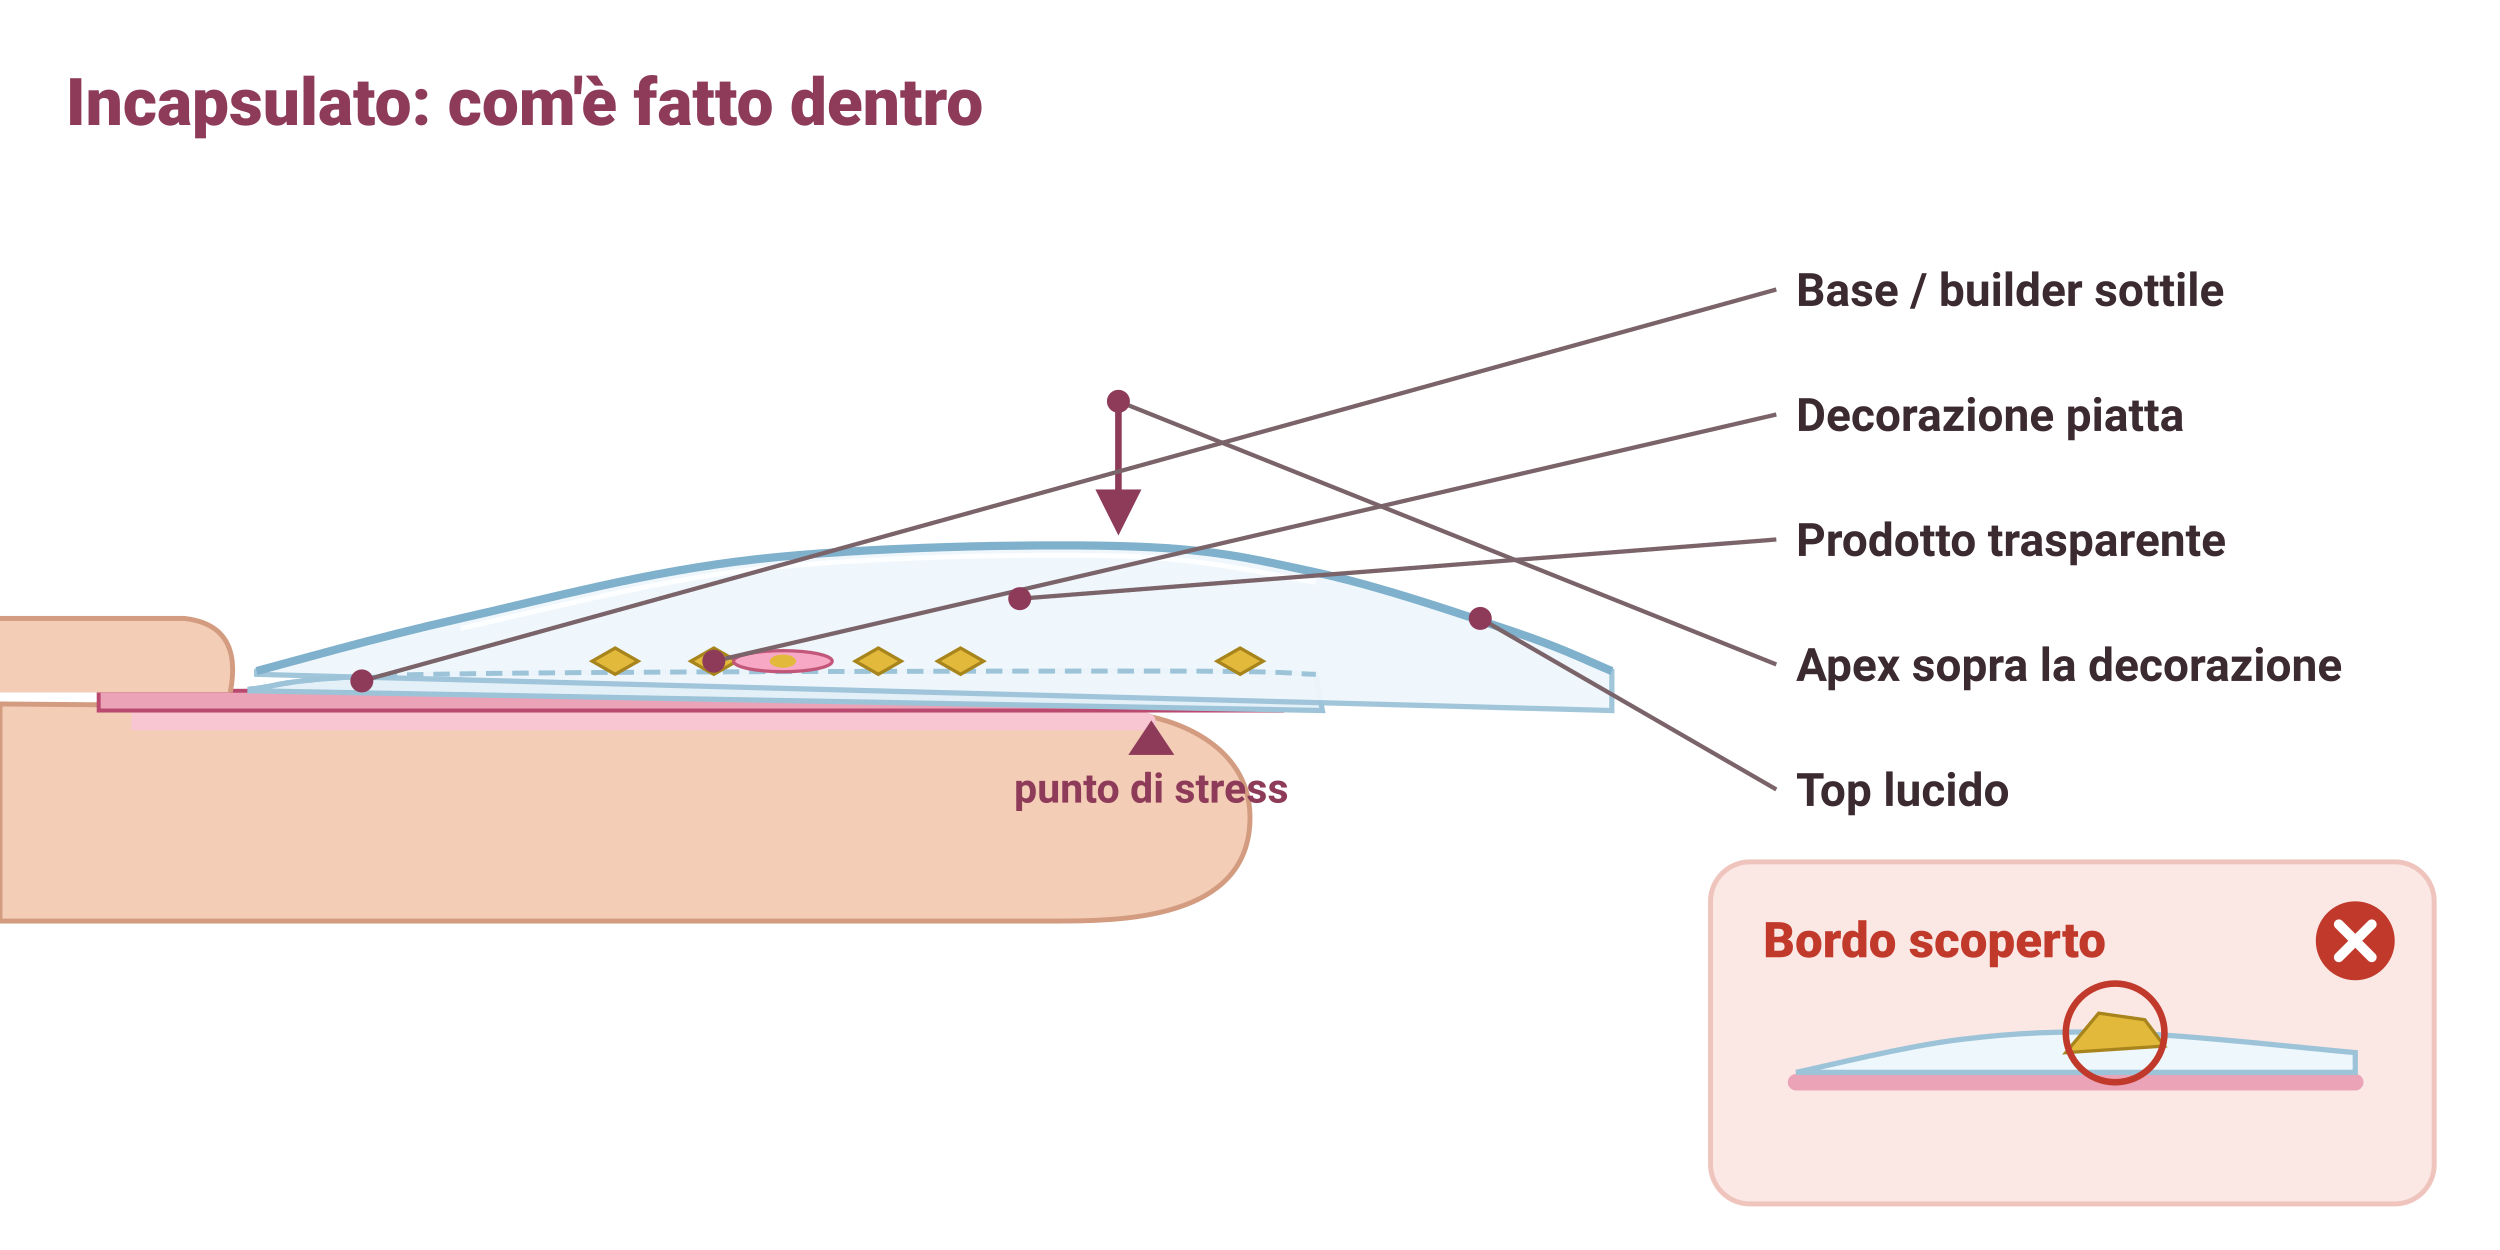
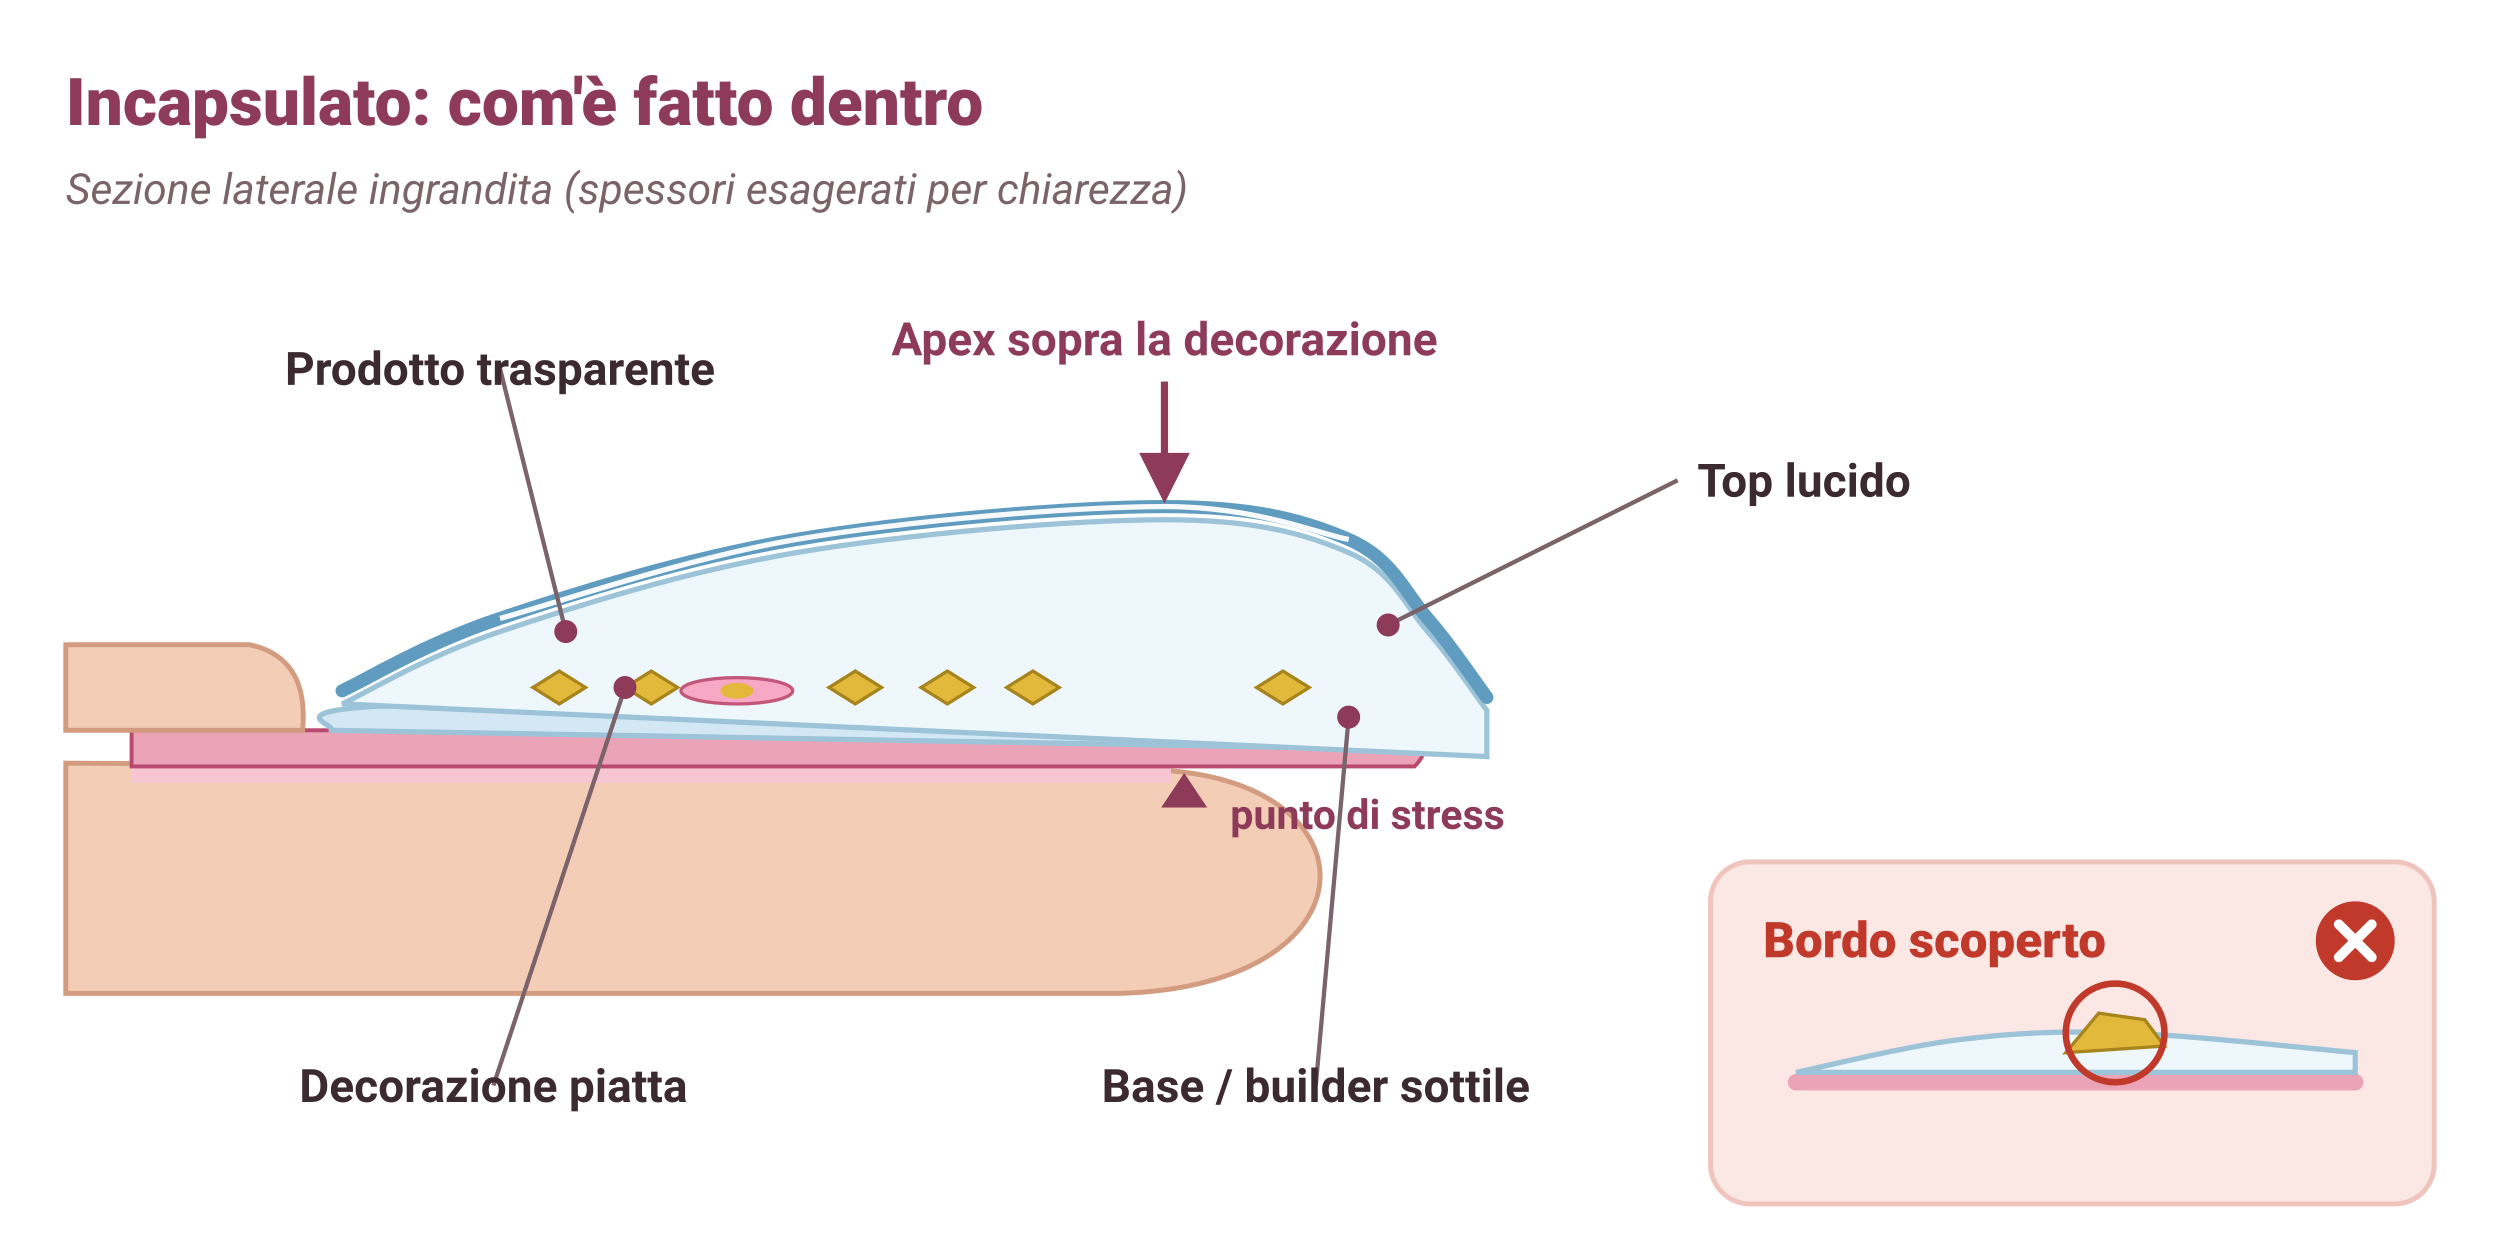
<svg xmlns="http://www.w3.org/2000/svg" viewBox="0 0 760 380" width="760" height="380" font-family="system-ui, -apple-system, 'Segoe UI', Roboto, Arial, sans-serif" role="img">
  <rect width="100%" height="100%" fill="#ffffff" />
  <defs>
    <marker id="ar" viewBox="0 0 10 10" refX="8" refY="5" markerWidth="7" markerHeight="7" orient="auto-start-reverse">
      <path d="M0,0 L10,5 L0,10 z" fill="#8e3b5a" />
    </marker>
    <marker id="arw" viewBox="0 0 10 10" refX="8" refY="5" markerWidth="7" markerHeight="7" orient="auto-start-reverse">
      <path d="M0,0 L10,5 L0,10 z" fill="#7a6369" />
    </marker>
    <marker id="ag" viewBox="0 0 10 10" refX="8" refY="5" markerWidth="7" markerHeight="7" orient="auto-start-reverse">
      <path d="M0,0 L10,5 L0,10 z" fill="#555555" />
    </marker>
    <marker id="are" viewBox="0 0 10 10" refX="8" refY="5" markerWidth="7" markerHeight="7" orient="auto-start-reverse">
      <path d="M0,0 L10,5 L0,10 z" fill="#c0392b" />
    </marker>
    <marker id="aro" viewBox="0 0 10 10" refX="8" refY="5" markerWidth="7" markerHeight="7" orient="auto-start-reverse">
      <path d="M0,0 L10,5 L0,10 z" fill="#2f8a5b" />
    </marker>
  </defs>
  <text x="20.0" y="38.0" font-size="20" text-anchor="start" font-weight="800" fill="#8e3b5a">Incapsulato: com'è fatto dentro</text>
-   <path d="M0.0,214.0 L344.0,217.0 C356.0,218.0 380.0,226.0 380.0,248.5 C380.0,280.0 340.0,280.0 320.0,280.0 L0.0,280.0 Z" fill="#f3cdb6" stroke="#d39c80" stroke-width="1.5" />
-   <path d="M40.0,216.0 L346.0,216.0 Q354.0,217.0 350.0,222.0 L40.0,222.0 Z" fill="#f7c6d2" />
-   <path d="M30.0,210.0 L390.0,210.0 Q393.0,213.0 390.0,216.0 L30.0,216.0 Z" fill="#eaa3b7" stroke="#b9496f" stroke-width="1.2" />
-   <path d="M76.0,209.5 C85.0,208.8 84.3,205.9 130.0,205.0 C175.7,204.1 305.0,204.0 350.0,204.0 C395.0,204.0 391.7,204.8 400.0,205.0 L402.0,216.0 L76.0,210.0 Z" fill="#e3f0f7" stroke="#9cc3d8" stroke-width="1.6" />
-   <path d="M78.0,204.0 C88.3,201.3 114.7,193.7 140.0,188.0 C165.3,182.3 196.7,173.7 230.0,170.0 C263.3,166.3 311.7,165.3 340.0,166.0 C368.3,166.7 380.0,169.7 400.0,174.0 C420.0,178.3 445.0,187.0 460.0,192.0 C475.0,197.0 485.0,202.0 490.0,204.0 L490.0,216.0 L78.0,205.0 Z" fill="#eef7fc" stroke="#9cc3d8" stroke-width="1.6" opacity=".95" />
-   <path d="M76.0,209.5 C85.0,208.8 84.3,205.9 130.0,205.0 C175.7,204.1 305.0,204.0 350.0,204.0 C395.0,204.0 391.7,204.8 400.0,205.0" fill="none" stroke="#9cc3d8" stroke-width="1.5" stroke-dasharray="5 3" />
-   <path d="M180.0,201.0 l7,-4 l7,4 l-7,4 Z" fill="#e2b93b" stroke="#a8841c" stroke-width="1" />
-   <path d="M210.0,201.0 l7,-4 l7,4 l-7,4 Z" fill="#e2b93b" stroke="#a8841c" stroke-width="1" />
-   <path d="M260.0,201.0 l7,-4 l7,4 l-7,4 Z" fill="#e2b93b" stroke="#a8841c" stroke-width="1" />
-   <path d="M285.0,201.0 l7,-4 l7,4 l-7,4 Z" fill="#e2b93b" stroke="#a8841c" stroke-width="1" />
-   <path d="M370.0,201.0 l7,-4 l7,4 l-7,4 Z" fill="#e2b93b" stroke="#a8841c" stroke-width="1" />
-   <ellipse cx="238.0" cy="201.0" rx="15" ry="3.2" fill="#f7a8c4" stroke="#c2577a" />
-   <ellipse cx="238.0" cy="201.0" rx="4" ry="2" fill="#e2b93b" />
-   <path d="M78.0,204.0 C88.3,201.3 114.7,193.7 140.0,188.0 C165.3,182.3 196.7,173.7 230.0,170.0 C263.3,166.3 311.7,165.3 340.0,166.0 C368.3,166.7 380.0,169.7 400.0,174.0 C420.0,178.3 445.0,187.0 460.0,192.0 C475.0,197.0 485.0,202.0 490.0,204.0" fill="none" stroke="#7fb0cc" stroke-width="2.5" />
-   <path d="M140.0,191.0 C155.0,188.0 196.7,176.7 230.0,173.0 C263.3,169.3 311.7,168.3 340.0,169.0 C368.3,169.7 390.0,175.7 400.0,177.0" fill="none" stroke="#fff" stroke-width="1.5" opacity=".9" />
-   <path d="M0.0,188.0 L56.0,188.0 Q74.0,190.0 70.0,210.5 L0.0,210.5 Z" fill="#f3cdb6" />
-   <path d="M0.0,188.0 L56.0,188.0 Q74.0,190.0 70.0,210.5" fill="none" stroke="#d39c80" stroke-width="1.5" />
-   <path d="M350.0,219.0 L343.0,229.5 L357.0,229.5 Z" fill="#8e3b5a" />
-   <line x1="340.0" y1="124.0" x2="340.0" y2="160.0" stroke="#8e3b5a" stroke-width="2" marker-end="url(#ar)" />
-   <line x1="110.0" y1="207.0" x2="540.0" y2="88.0" stroke="#7a6369" stroke-width="1.3" />
-   <circle cx="110.0" cy="207.0" r="3.5" fill="#8e3b5a" />
-   <text x="546.0" y="93.0" font-size="14" text-anchor="start" font-weight="600" fill="#3b2a30">Base / builder sottile</text>
-   <line x1="217.0" y1="201.0" x2="540.0" y2="126.0" stroke="#7a6369" stroke-width="1.3" />
-   <circle cx="217.0" cy="201.0" r="3.5" fill="#8e3b5a" />
-   <text x="546.0" y="131.0" font-size="14" text-anchor="start" font-weight="600" fill="#3b2a30">Decorazione piatta</text>
-   <line x1="310.0" y1="182.0" x2="540.0" y2="164.0" stroke="#7a6369" stroke-width="1.3" />
-   <circle cx="310.0" cy="182.0" r="3.5" fill="#8e3b5a" />
-   <text x="546.0" y="169.0" font-size="14" text-anchor="start" font-weight="600" fill="#3b2a30">Prodotto trasparente</text>
-   <line x1="340.0" y1="122.0" x2="540.0" y2="202.0" stroke="#7a6369" stroke-width="1.3" />
-   <circle cx="340.0" cy="122.0" r="3.5" fill="#8e3b5a" />
-   <text x="546.0" y="207.0" font-size="14" text-anchor="start" font-weight="600" fill="#3b2a30">Apex sopra la decorazione</text>
-   <line x1="450.0" y1="188.0" x2="540.0" y2="240.0" stroke="#7a6369" stroke-width="1.3" />
-   <circle cx="450.0" cy="188.0" r="3.5" fill="#8e3b5a" />
-   <text x="546.0" y="245.0" font-size="14" text-anchor="start" font-weight="600" fill="#3b2a30">Top lucido</text>
-   <text x="350.0" y="244.0" font-size="12.5" text-anchor="middle" font-weight="700" fill="#8e3b5a">punto di stress</text>
+   <text x="20.0" y="62.0" font-size="13" text-anchor="start" font-weight="400" fill="#7a6369" font-style="italic">Sezione laterale ingrandita (spessori esagerati per chiarezza)</text>
+   <path d="M20,232 L350,234 C420,236 420,300 340,302 L20,302 Z" fill="#f3cdb6" stroke="#d39c80" stroke-width="1.5" />
+   <rect x="40" y="233" width="316" height="5" fill="#f7c6d2" />
+   <path d="M40,222 L430,222 Q436,227 430,233 L40,233 Z" fill="#eaa3b7" stroke="#b9496f" stroke-width="1.2" />
+   <path d="M100.0,222.0 C105.3,220.7 76.3,215.3 132.0,214.0 C187.7,212.7 383.7,214.0 434.0,214.0 L438.0,228.0 L100.0,222.0 Z" fill="#d3e8f4" stroke="#9cc3d8" stroke-width="1.6" />
+   <path d="M104.0,214.0 C112.0,210.3 129.0,199.7 152.0,192.0 C175.0,184.3 208.3,173.7 242.0,168.0 C275.7,162.3 326.0,158.0 354.0,158.0 C382.0,158.0 396.7,162.3 410.0,168.0 C423.3,173.7 427.0,184.0 434.0,192.0 C441.0,200.0 449.0,212.0 452.0,216.0 L452.0,230.0 L104.0,214.0 Z" fill="#eef7fc" stroke="#9cc3d8" stroke-width="1.6" />
+   <path d="M162.0,209.0 l8,-5 l8,5 l-8,5 Z" fill="#e2b93b" stroke="#a8841c" stroke-width="1" />
+   <path d="M190.0,209.0 l8,-5 l8,5 l-8,5 Z" fill="#e2b93b" stroke="#a8841c" stroke-width="1" />
+   <path d="M252.0,209.0 l8,-5 l8,5 l-8,5 Z" fill="#e2b93b" stroke="#a8841c" stroke-width="1" />
+   <path d="M280.0,209.0 l8,-5 l8,5 l-8,5 Z" fill="#e2b93b" stroke="#a8841c" stroke-width="1" />
+   <path d="M306.0,209.0 l8,-5 l8,5 l-8,5 Z" fill="#e2b93b" stroke="#a8841c" stroke-width="1" />
+   <path d="M382.0,209.0 l8,-5 l8,5 l-8,5 Z" fill="#e2b93b" stroke="#a8841c" stroke-width="1" />
+   <ellipse cx="224.0" cy="210.0" rx="17" ry="4" fill="#f7a8c4" stroke="#c2577a" />
+   <ellipse cx="224.0" cy="210.0" rx="5" ry="2.4" fill="#e2b93b" />
+   <path d="M104.0,210.0 C112.0,206.3 129.0,195.7 152.0,188.0 C175.0,180.3 208.3,169.7 242.0,164.0 C275.7,158.3 326.0,154.0 354.0,154.0 C382.0,154.0 396.7,158.3 410.0,164.0 C423.3,169.7 427.0,180.0 434.0,188.0 C441.0,196.0 449.0,208.0 452.0,212.0" fill="none" stroke="#5f9cc0" stroke-width="4" stroke-linecap="round" />
+   <path d="M152.0,188.0 C167.0,184.0 208.3,169.7 242.0,164.0 C275.7,158.3 326.0,154.0 354.0,154.0 C382.0,154.0 400.7,162.3 410.0,164.0" fill="none" stroke="#fff" stroke-width="1.6" opacity=".95" />
+   <path d="M20,196 L76,196 Q94,200 92,222 L20,222 Z" fill="#f3cdb6" stroke="#d39c80" stroke-width="1.5" />
+   <path d="M360.0,235.0 L353.0,245.5 L367.0,245.5 Z" fill="#8e3b5a" />
+   <text x="374.0" y="252.0" font-size="12.5" text-anchor="start" font-weight="700" fill="#8e3b5a">punto di stress</text>
+   <line x1="354.0" y1="116.0" x2="354.0" y2="150.0" stroke="#8e3b5a" stroke-width="2.2" marker-end="url(#ar)" />
+   <line x1="172.0" y1="192.0" x2="152.0" y2="112.0" stroke="#7a6369" stroke-width="1.3" />
+   <circle cx="172.0" cy="192.0" r="3.5" fill="#8e3b5a" />
+   <text x="152.0" y="117.0" font-size="14" text-anchor="middle" font-weight="600" fill="#3b2a30">Prodotto trasparente</text>
+   <text x="354.0" y="108.0" font-size="14" text-anchor="middle" font-weight="700" fill="#8e3b5a">Apex sopra la decorazione</text>
+   <line x1="422.0" y1="190.0" x2="510.0" y2="146.0" stroke="#7a6369" stroke-width="1.3" />
+   <circle cx="422.0" cy="190.0" r="3.5" fill="#8e3b5a" />
+   <text x="516.0" y="151.0" font-size="14" text-anchor="start" font-weight="600" fill="#3b2a30">Top lucido</text>
+   <line x1="190.0" y1="209.0" x2="150.0" y2="330.0" stroke="#7a6369" stroke-width="1.3" />
+   <circle cx="190.0" cy="209.0" r="3.5" fill="#8e3b5a" />
+   <text x="150.0" y="335.0" font-size="14" text-anchor="middle" font-weight="600" fill="#3b2a30">Decorazione piatta</text>
+   <line x1="410.0" y1="218.0" x2="400.0" y2="330.0" stroke="#7a6369" stroke-width="1.3" />
+   <circle cx="410.0" cy="218.0" r="3.5" fill="#8e3b5a" />
+   <text x="400.0" y="335.0" font-size="14" text-anchor="middle" font-weight="600" fill="#3b2a30">Base / builder sottile</text>
  <rect x="520.0" y="262.0" width="220.0" height="104.0" rx="12" fill="#fbe7e4" stroke="#efc4bd" stroke-width="1.5" />
  <path d="M546.0,329.0 L716.0,329.0" stroke="#eaa3b7" stroke-width="5" stroke-linecap="round" />
  <path d="M546.0,326.0 C554.3,324.3 579.3,318.0 596.0,316.0 C612.7,314.0 626.0,313.3 646.0,314.0 C666.0,314.7 704.3,319.0 716.0,320.0 L716.0,326.0 L546.0,326.0 Z" fill="#eef7fc" stroke="#9cc3d8" stroke-width="1.6" />
  <path d="M628.0,320.0 l10,-12 l14,2 l6,8 Z" fill="#e2b93b" stroke="#a8841c" />
  <circle cx="643.0" cy="314.0" r="15" fill="none" stroke="#c0392b" stroke-width="2" />
  <circle cx="716.0" cy="286.0" r="12" fill="#c0392b" />
  <path d="M711.0,281.0 l10,10 M721.0,281.0 l-10,10" stroke="#fff" stroke-width="3" stroke-linecap="round" />
  <text x="536.0" y="291.0" font-size="15" text-anchor="start" font-weight="800" fill="#c0392b">Bordo scoperto</text>
</svg>
